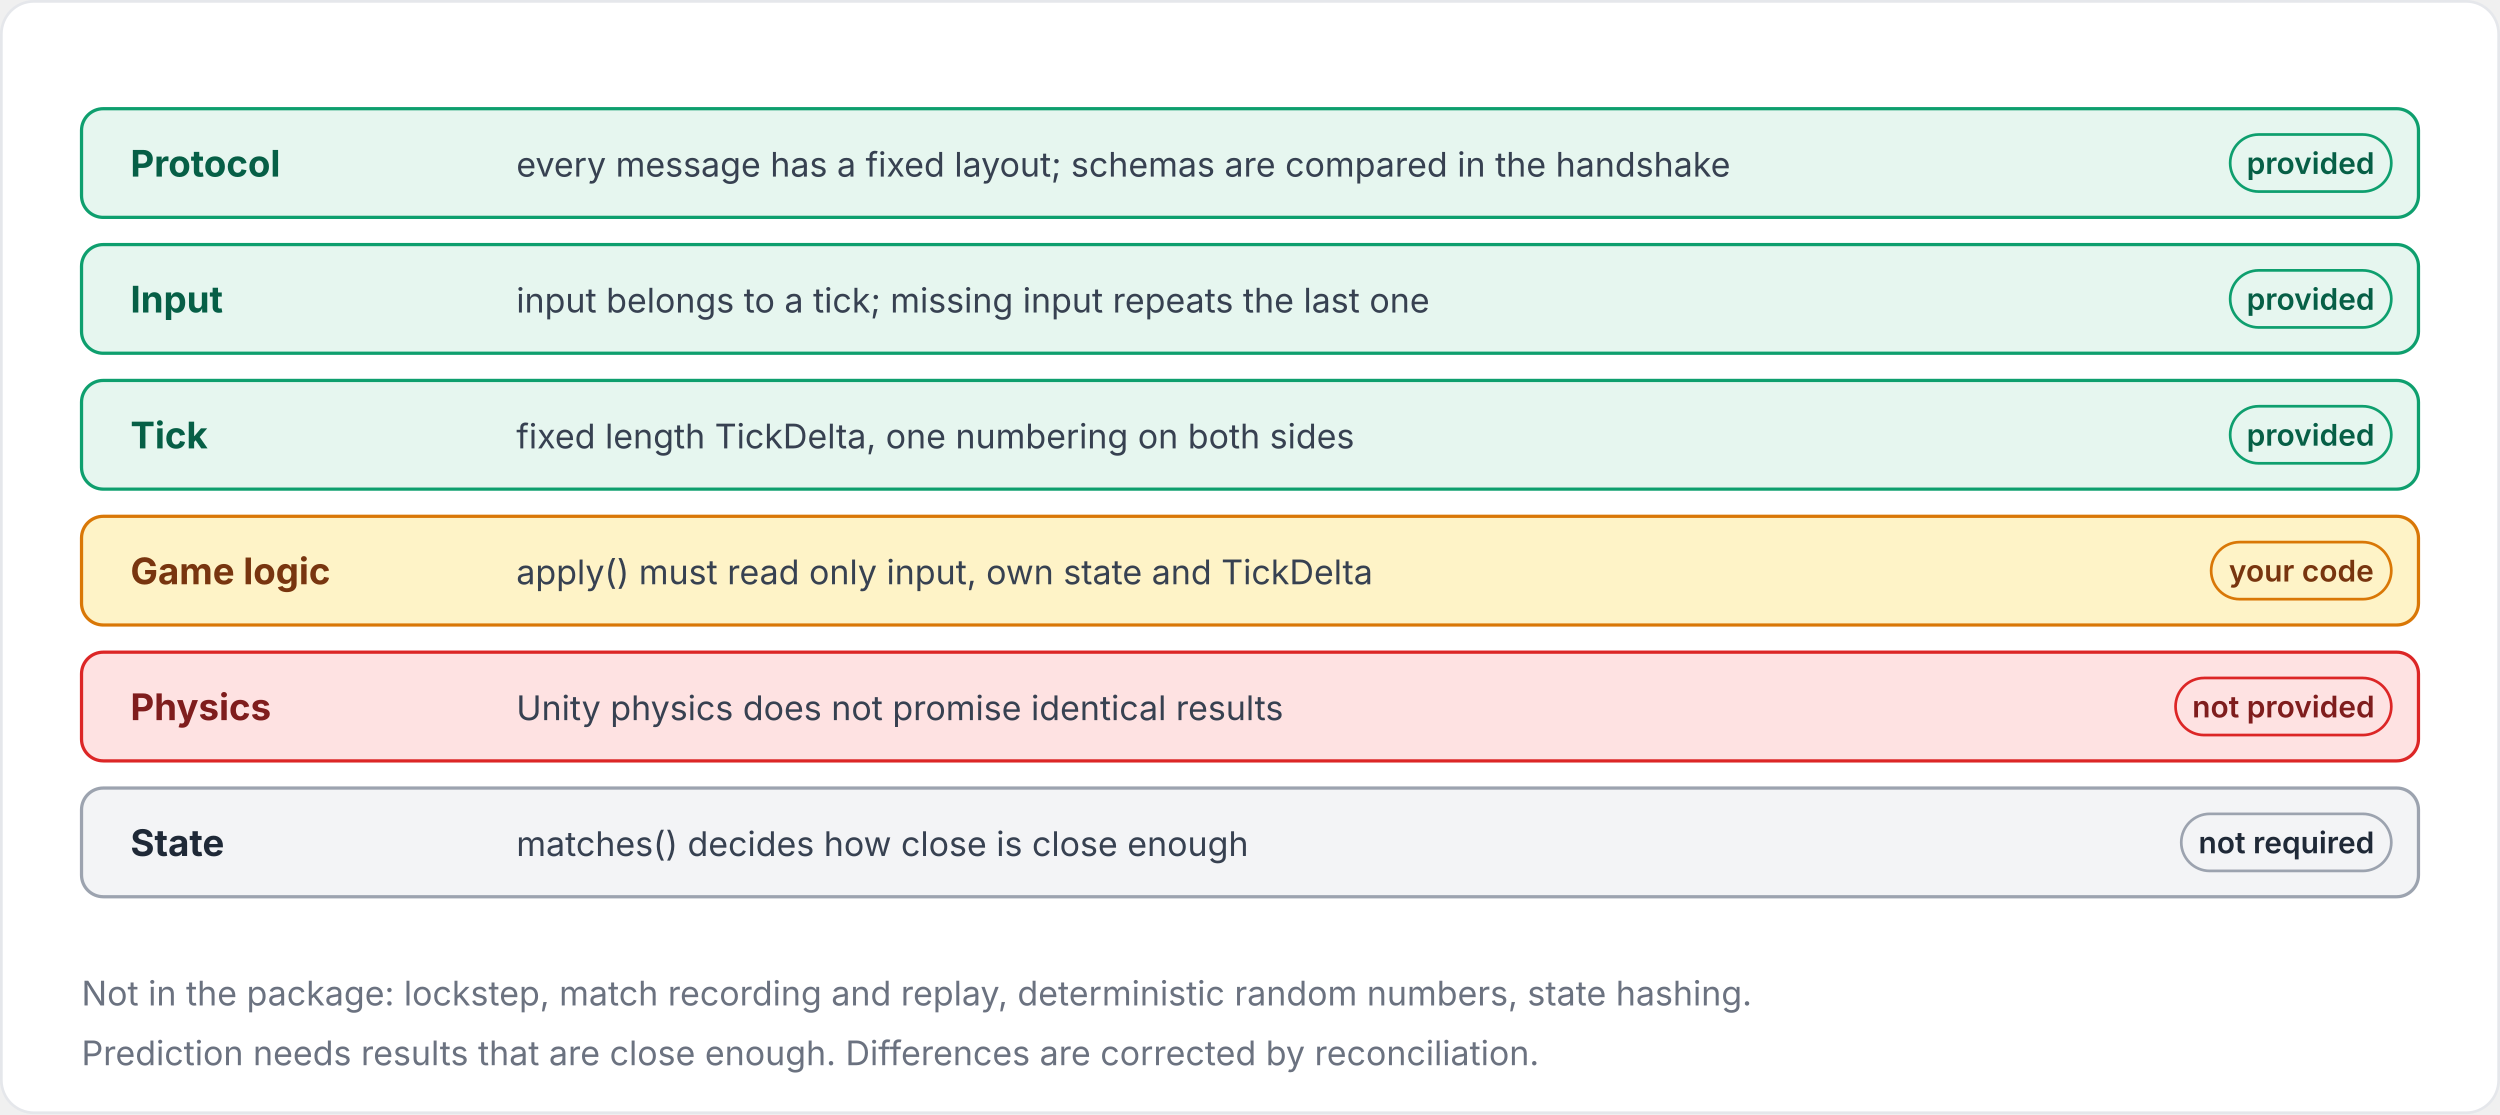
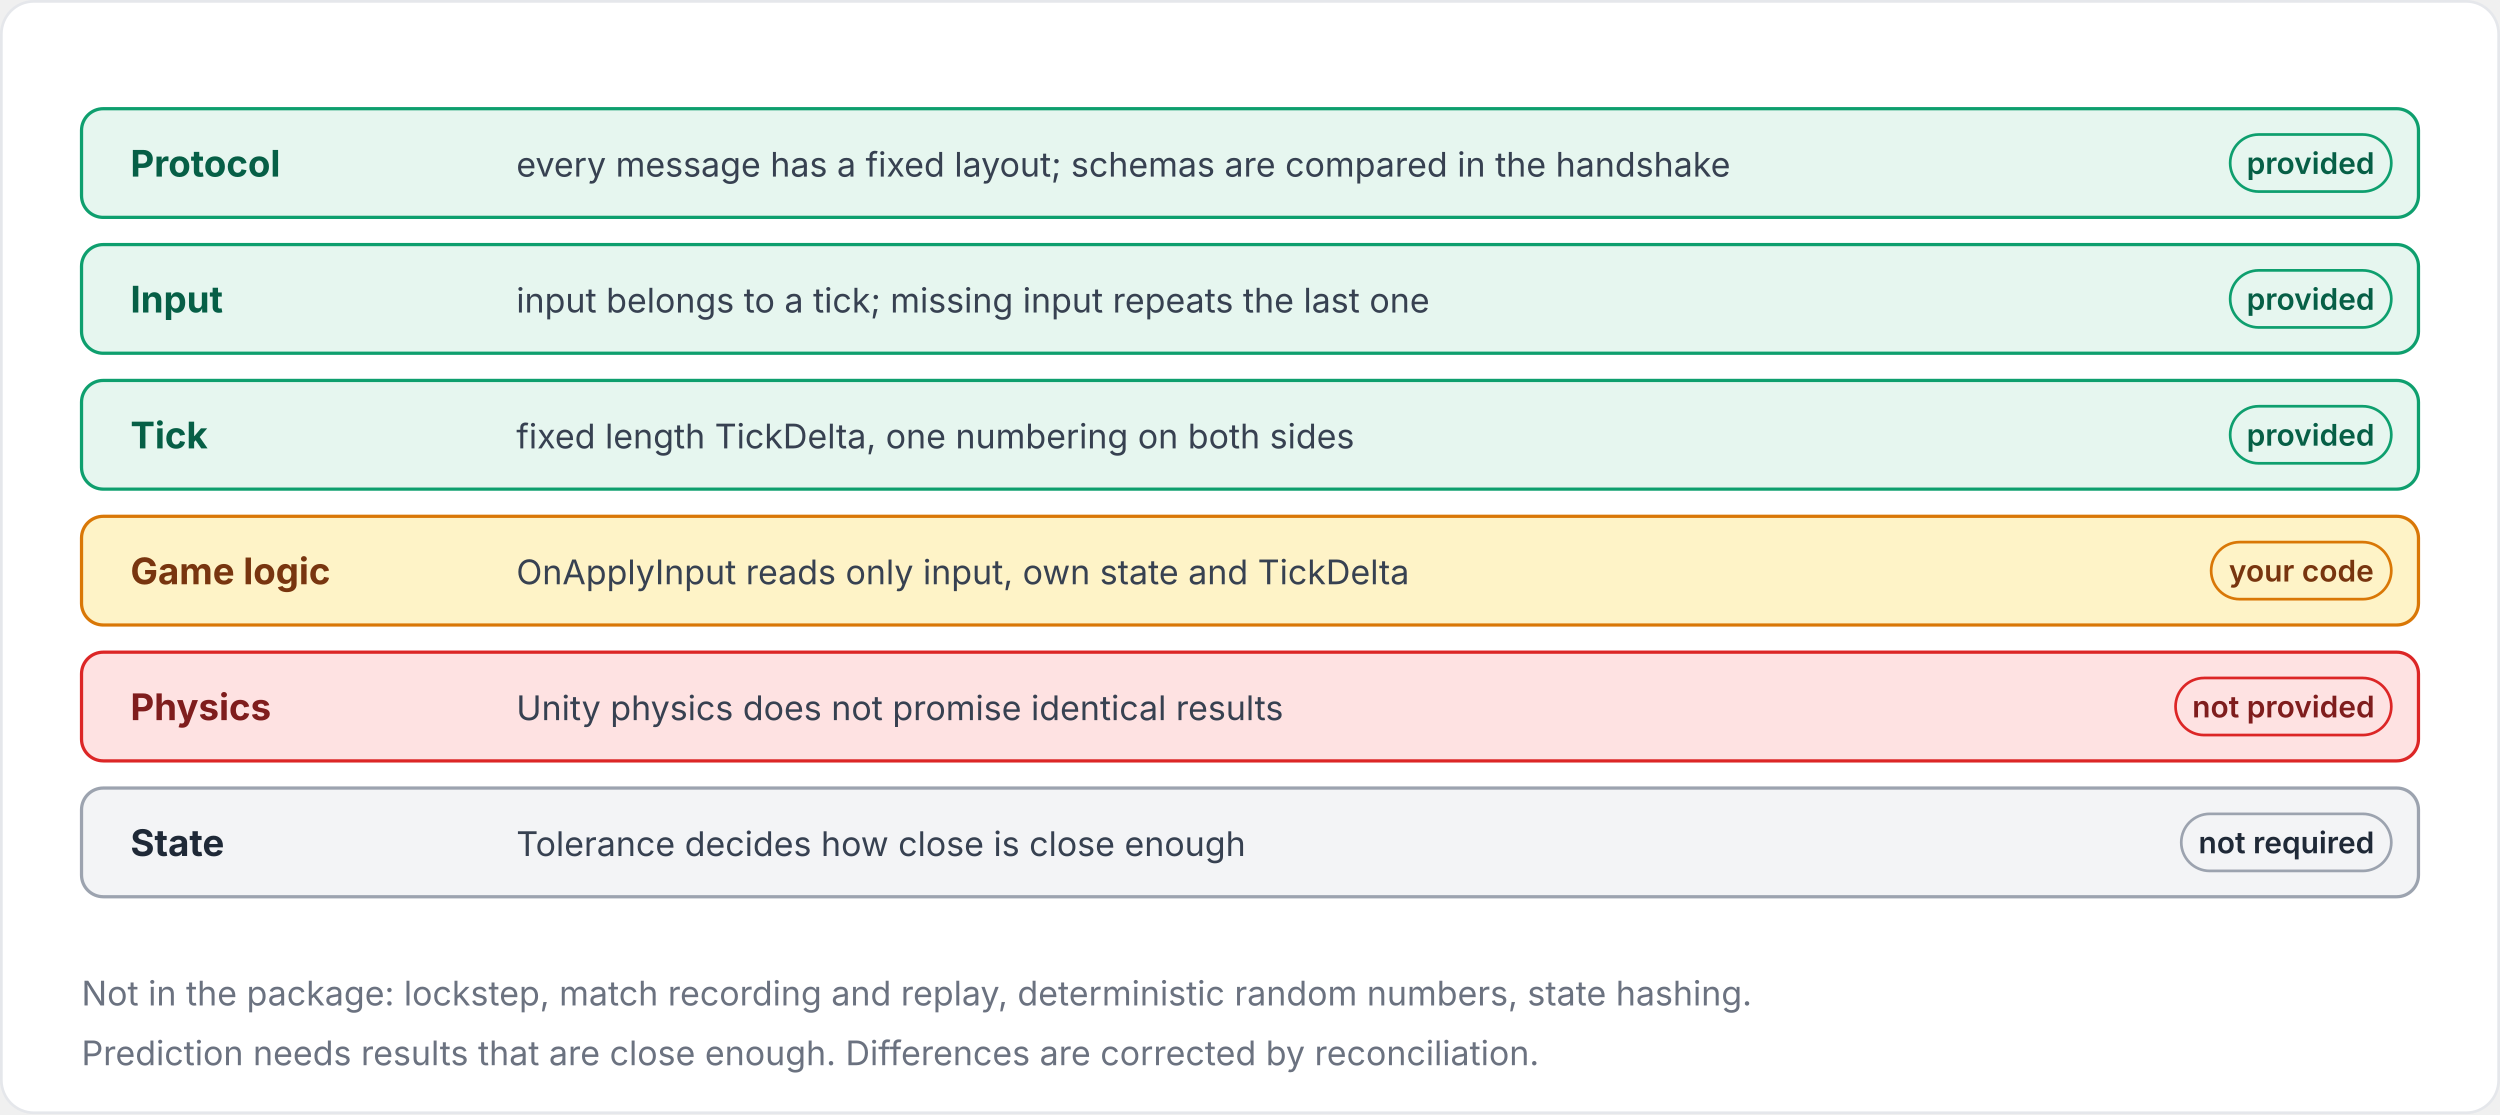
<svg xmlns="http://www.w3.org/2000/svg" width="920" height="410" viewBox="0 0 920 410" role="img" aria-label="What the package makes deterministic">
  <defs />
  <rect x="0.5" y="0.5" width="919" height="409" rx="12" fill="#FFFFFF" stroke="#E5E7EB" />
  <rect x="30.0" y="40.0" width="860.0" height="40.0" rx="8" fill="#E6F6EF" stroke="#0E9F6E" stroke-width="1.2" />
  <text x="48.0" y="65.0" font-family="Inter, 'Segoe UI', Roboto, 'Helvetica Neue', Arial, sans-serif" font-size="13.5" font-weight="700" fill="#065F46" text-anchor="start">Protocol</text>
  <text x="190.0" y="65.0" font-family="Inter, 'Segoe UI', Roboto, 'Helvetica Neue', Arial, sans-serif" font-size="12.5" font-weight="400" fill="#374151" text-anchor="start">every message has a fixed layout; schemas are compared in the handshake</text>
  <rect x="820.7" y="49.5" width="59.3" height="21.0" rx="10.5" fill="#E6F6EF" stroke="#0E9F6E" stroke-width="1" />
  <text x="850.3" y="64.0" font-family="Inter, 'Segoe UI', Roboto, 'Helvetica Neue', Arial, sans-serif" font-size="11" font-weight="600" fill="#065F46" text-anchor="middle">provided</text>
  <rect x="30.0" y="90.0" width="860.0" height="40.0" rx="8" fill="#E6F6EF" stroke="#0E9F6E" stroke-width="1.2" />
  <text x="48.0" y="115.0" font-family="Inter, 'Segoe UI', Roboto, 'Helvetica Neue', Arial, sans-serif" font-size="13.5" font-weight="700" fill="#065F46" text-anchor="start">Input</text>
  <text x="190.0" y="115.0" font-family="Inter, 'Segoe UI', Roboto, 'Helvetica Neue', Arial, sans-serif" font-size="12.5" font-weight="400" fill="#374151" text-anchor="start">input belongs to a tick; missing input repeats the last one</text>
  <rect x="820.7" y="99.5" width="59.3" height="21.0" rx="10.5" fill="#E6F6EF" stroke="#0E9F6E" stroke-width="1" />
  <text x="850.3" y="114.0" font-family="Inter, 'Segoe UI', Roboto, 'Helvetica Neue', Arial, sans-serif" font-size="11" font-weight="600" fill="#065F46" text-anchor="middle">provided</text>
  <rect x="30.0" y="140.0" width="860.0" height="40.0" rx="8" fill="#E6F6EF" stroke="#0E9F6E" stroke-width="1.2" />
  <text x="48.0" y="165.0" font-family="Inter, 'Segoe UI', Roboto, 'Helvetica Neue', Arial, sans-serif" font-size="13.5" font-weight="700" fill="#065F46" text-anchor="start">Tick</text>
  <text x="190.0" y="165.0" font-family="Inter, 'Segoe UI', Roboto, 'Helvetica Neue', Arial, sans-serif" font-size="12.5" font-weight="400" fill="#374151" text-anchor="start">fixed length TickDelta, one numbering on both sides</text>
  <rect x="820.7" y="149.5" width="59.3" height="21.0" rx="10.5" fill="#E6F6EF" stroke="#0E9F6E" stroke-width="1" />
  <text x="850.3" y="164.0" font-family="Inter, 'Segoe UI', Roboto, 'Helvetica Neue', Arial, sans-serif" font-size="11" font-weight="600" fill="#065F46" text-anchor="middle">provided</text>
  <rect x="30.0" y="190.0" width="860.0" height="40.0" rx="8" fill="#FEF3C7" stroke="#D97706" stroke-width="1.2" />
  <text x="48.0" y="215.0" font-family="Inter, 'Segoe UI', Roboto, 'Helvetica Neue', Arial, sans-serif" font-size="13.5" font-weight="700" fill="#78350F" text-anchor="start">Game logic</text>
-   <text x="190.0" y="215.0" font-family="Inter, 'Segoe UI', Roboto, 'Helvetica Neue', Arial, sans-serif" font-size="12.5" font-weight="400" fill="#374151" text-anchor="start">apply() must read only input, own state and TickDelta</text>
+   <text x="190.0" y="215.0" font-family="Inter, 'Segoe UI', Roboto, 'Helvetica Neue', Arial, sans-serif" font-size="12.5" font-weight="400" fill="#374151" text-anchor="start">OnApplyInput reads only input, own state and TickDelta</text>
  <rect x="813.7" y="199.5" width="66.3" height="21.0" rx="10.5" fill="#FEF3C7" stroke="#D97706" stroke-width="1" />
  <text x="846.9" y="214.0" font-family="Inter, 'Segoe UI', Roboto, 'Helvetica Neue', Arial, sans-serif" font-size="11" font-weight="600" fill="#78350F" text-anchor="middle">your code</text>
  <rect x="30.0" y="240.0" width="860.0" height="40.0" rx="8" fill="#FEE2E2" stroke="#DC2626" stroke-width="1.2" />
  <text x="48.0" y="265.0" font-family="Inter, 'Segoe UI', Roboto, 'Helvetica Neue', Arial, sans-serif" font-size="13.5" font-weight="700" fill="#7F1D1D" text-anchor="start">Physics</text>
  <text x="190.0" y="265.0" font-family="Inter, 'Segoe UI', Roboto, 'Helvetica Neue', Arial, sans-serif" font-size="12.5" font-weight="400" fill="#374151" text-anchor="start">Unity physics does not promise identical results</text>
  <rect x="800.6" y="249.5" width="79.4" height="21.0" rx="10.5" fill="#FEE2E2" stroke="#DC2626" stroke-width="1" />
  <text x="840.3" y="264.0" font-family="Inter, 'Segoe UI', Roboto, 'Helvetica Neue', Arial, sans-serif" font-size="11" font-weight="600" fill="#7F1D1D" text-anchor="middle">not provided</text>
  <rect x="30.0" y="290.0" width="860.0" height="40.0" rx="8" fill="#F3F4F6" stroke="#9CA3AF" stroke-width="1.2" />
  <text x="48.0" y="315.0" font-family="Inter, 'Segoe UI', Roboto, 'Helvetica Neue', Arial, sans-serif" font-size="13.5" font-weight="700" fill="#1F2937" text-anchor="start">State</text>
-   <text x="190.0" y="315.0" font-family="Inter, 'Segoe UI', Roboto, 'Helvetica Neue', Arial, sans-serif" font-size="12.5" font-weight="400" fill="#374151" text-anchor="start">matches() decides how close is close enough</text>
+   <text x="190.0" y="315.0" font-family="Inter, 'Segoe UI', Roboto, 'Helvetica Neue', Arial, sans-serif" font-size="12.5" font-weight="400" fill="#374151" text-anchor="start">Tolerance decides how close is close enough</text>
  <rect x="802.7" y="299.5" width="77.3" height="21.0" rx="10.5" fill="#F3F4F6" stroke="#9CA3AF" stroke-width="1" />
  <text x="841.4" y="314.0" font-family="Inter, 'Segoe UI', Roboto, 'Helvetica Neue', Arial, sans-serif" font-size="11" font-weight="600" fill="#1F2937" text-anchor="middle">not required</text>
  <text x="30.0" y="370.0" font-family="Inter, 'Segoe UI', Roboto, 'Helvetica Neue', Arial, sans-serif" font-size="12.5" font-weight="400" fill="#6B7280" text-anchor="start">Not in the package: lockstep, match recording and replay, deterministic random numbers, state hashing.</text>
  <text x="30.0" y="392.0" font-family="Inter, 'Segoe UI', Roboto, 'Helvetica Neue', Arial, sans-serif" font-size="12.5" font-weight="400" fill="#6B7280" text-anchor="start">Prediction needs results that are close enough. Differences are corrected by reconciliation.</text>
</svg>
